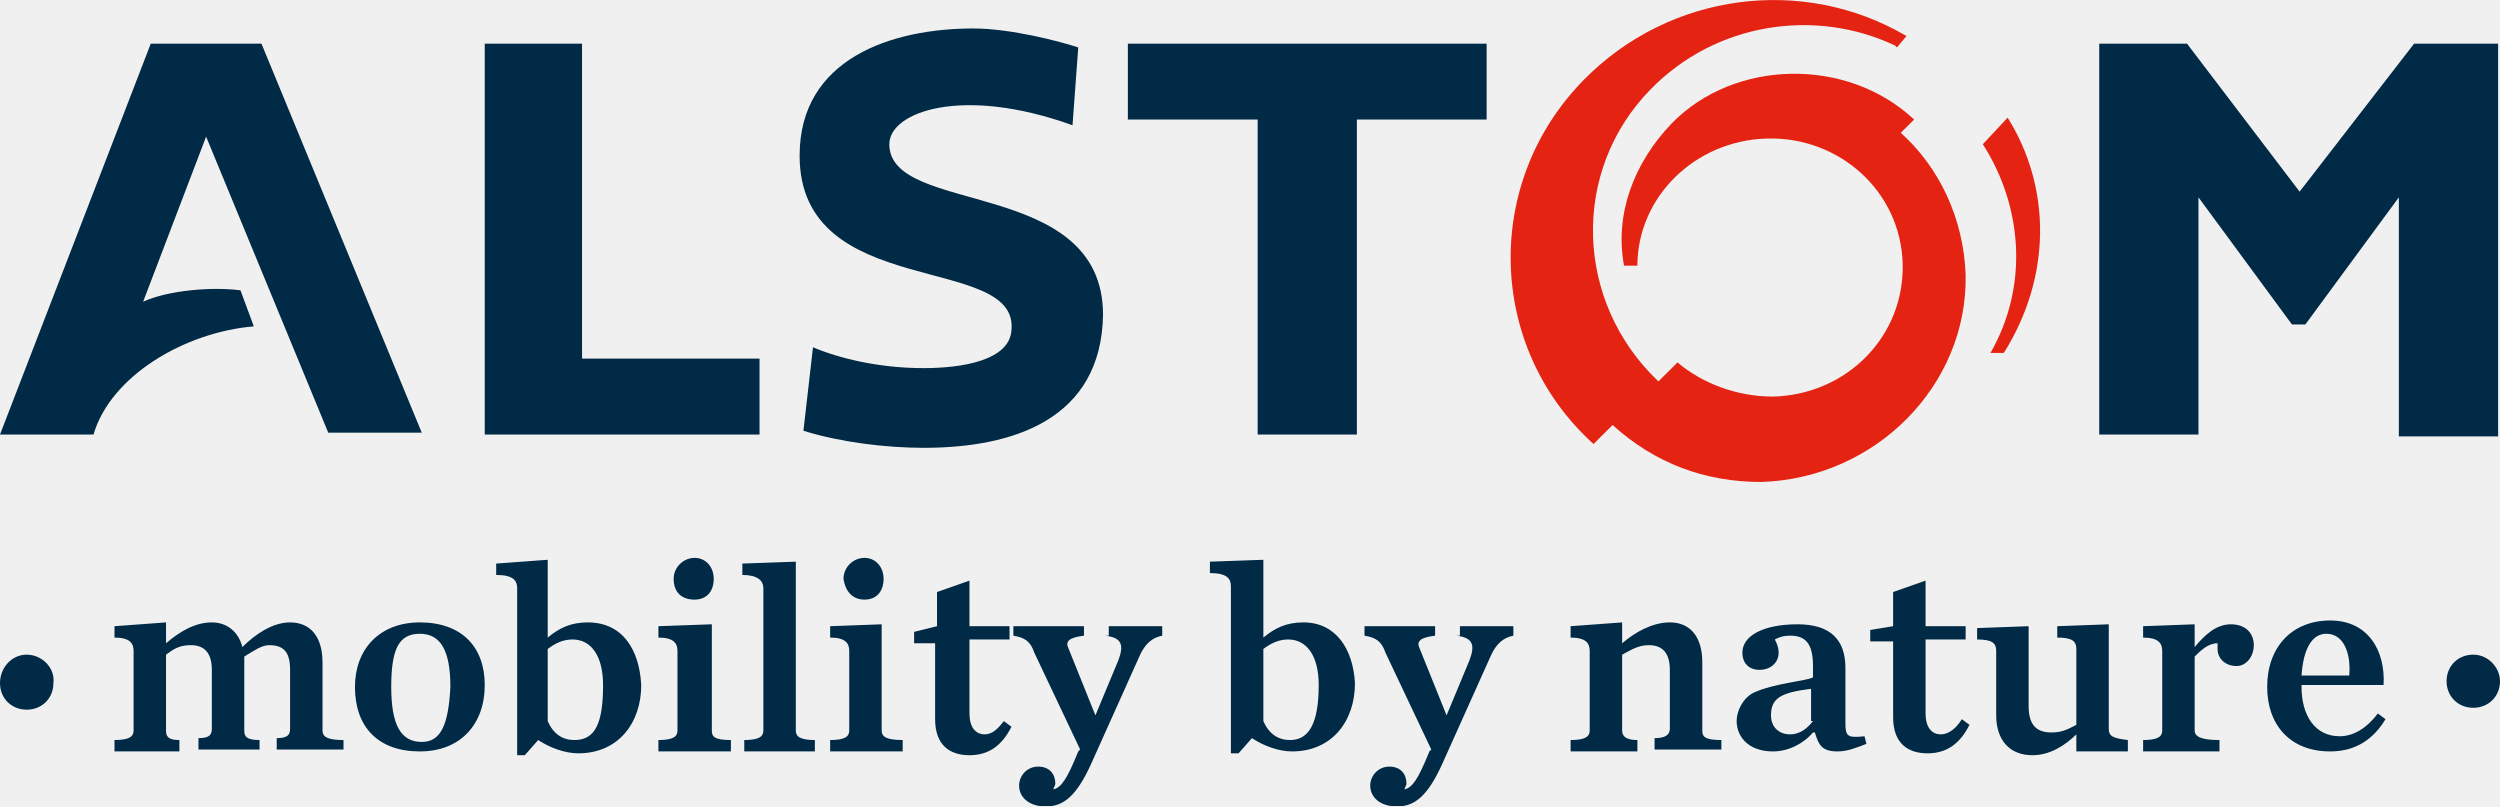
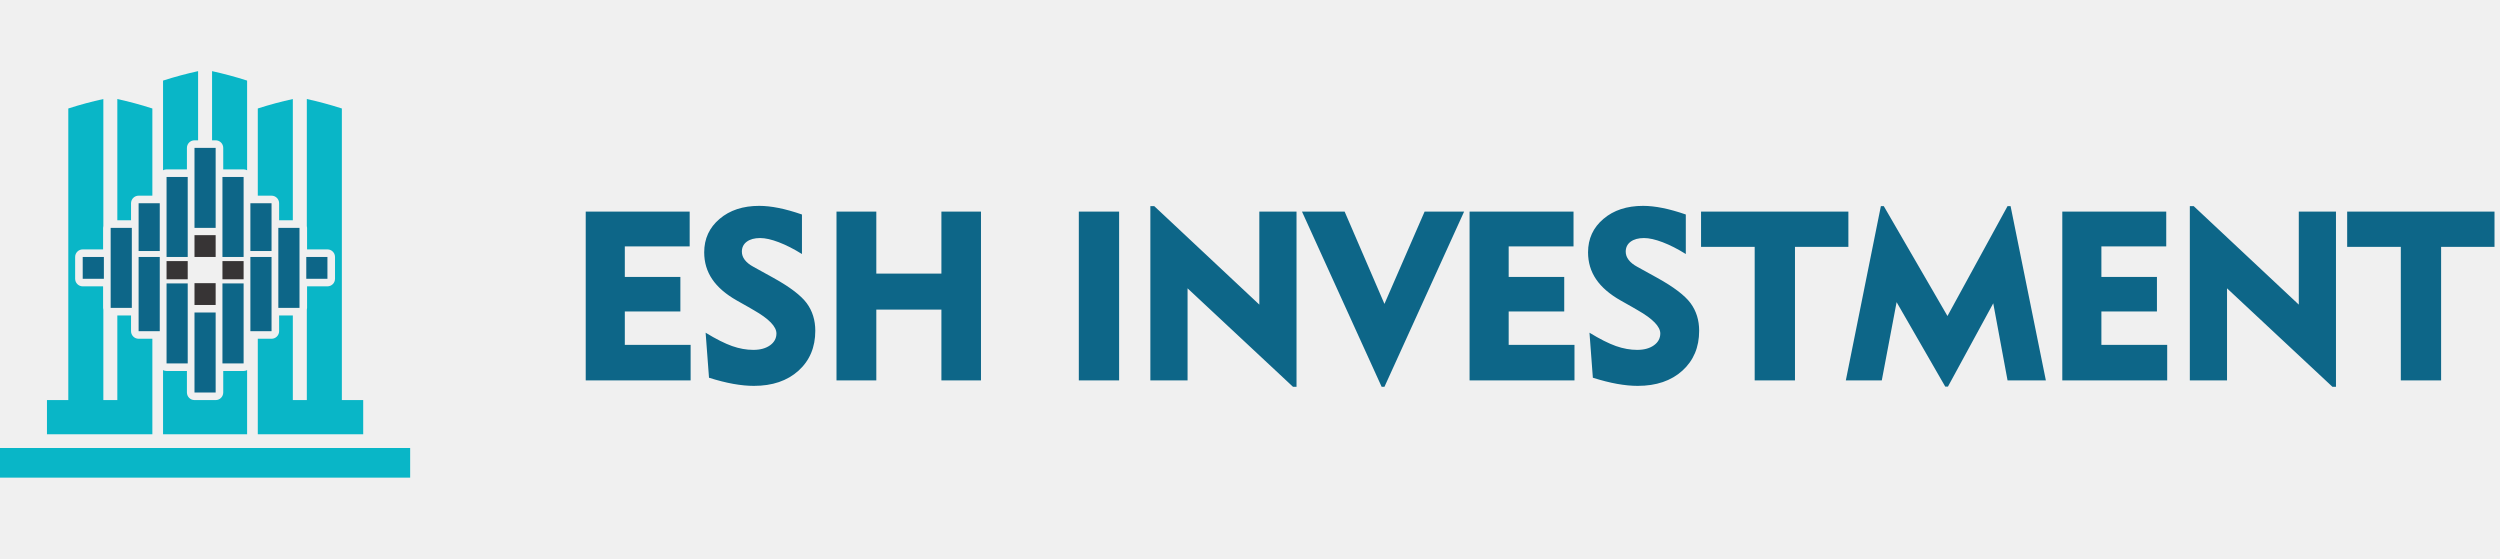
- <svg xmlns="http://www.w3.org/2000/svg" width="124" height="40" viewBox="0 0 124 40" fill="none">
-   <g clip-path="url(#clip0_54_1739)">
-     <mask id="mask0_54_1739" style="mask-type:luminance" maskUnits="userSpaceOnUse" x="0" y="0" width="124" height="40">
-       <path d="M124 0H0V40H124V0Z" fill="white" />
-     </mask>
-     <g mask="url(#mask0_54_1739)">
-       <path d="M35.307 36.235V30.965L32.657 31.059V31.624C33.414 31.624 33.603 31.906 33.603 32.282V36.235C33.603 36.518 33.414 36.706 32.657 36.706V37.271H36.253V36.706C35.401 36.706 35.307 36.518 35.307 36.235ZM29.154 30.871C28.302 30.871 27.734 31.153 27.166 31.624V27.765L24.611 27.953V28.518C25.463 28.518 25.652 28.8 25.652 29.177V36.235V37.459H26.03L26.693 36.706C27.261 37.082 28.018 37.365 28.681 37.365C30.669 37.365 31.805 35.859 31.805 33.977C31.71 32.188 30.858 30.871 29.154 30.871ZM28.492 36.706C27.924 36.706 27.45 36.424 27.166 35.765V32.188C27.545 31.906 27.924 31.718 28.397 31.718C29.343 31.718 29.912 32.565 29.912 33.977C29.912 35.859 29.533 36.706 28.492 36.706ZM39.472 36.235V27.859L36.821 27.953V28.518C37.579 28.518 37.863 28.8 37.863 29.177V36.235C37.863 36.518 37.673 36.706 36.916 36.706V37.271H40.418V36.706C39.661 36.706 39.472 36.518 39.472 36.235ZM1.325 32.471C0.568 32.471 0 33.13 0 33.882C0 34.635 0.568 35.2 1.325 35.2C2.082 35.2 2.65 34.635 2.65 33.882C2.745 33.13 2.082 32.471 1.325 32.471ZM20.824 30.871C18.837 30.871 17.606 32.188 17.606 34.071C17.606 36.047 18.742 37.271 20.824 37.271C22.812 37.271 24.043 35.953 24.043 33.977C24.043 32.094 22.907 30.871 20.824 30.871ZM20.919 36.8C19.878 36.8 19.405 35.953 19.405 34.071C19.405 32.188 19.783 31.435 20.824 31.435C21.866 31.435 22.339 32.282 22.339 34.071C22.244 35.953 21.866 36.8 20.919 36.8ZM42.879 29.741C43.447 29.741 43.826 29.365 43.826 28.706C43.826 28.141 43.447 27.671 42.879 27.671C42.312 27.671 41.838 28.141 41.838 28.706C41.933 29.365 42.312 29.741 42.879 29.741ZM34.455 29.741C35.023 29.741 35.401 29.365 35.401 28.706C35.401 28.141 35.023 27.671 34.455 27.671C33.887 27.671 33.414 28.141 33.414 28.706C33.414 29.365 33.792 29.741 34.455 29.741ZM43.731 36.235V30.965L41.176 31.059V31.624C41.933 31.624 42.122 31.906 42.122 32.282V36.235C42.122 36.518 41.933 36.706 41.176 36.706V37.271H44.773V36.706C43.921 36.706 43.731 36.518 43.731 36.235ZM15.997 36.235V32.847C15.997 31.624 15.429 30.871 14.388 30.871C13.536 30.871 12.684 31.435 12.021 32.094C11.832 31.341 11.264 30.871 10.507 30.871C9.655 30.871 8.898 31.341 8.235 31.906V30.871L5.679 31.059V31.624C6.437 31.624 6.626 31.906 6.626 32.282V36.235C6.626 36.518 6.437 36.706 5.679 36.706V37.271H8.898V36.706C8.33 36.706 8.235 36.518 8.235 36.235V32.471C8.614 32.188 8.898 32 9.466 32C10.128 32 10.507 32.377 10.507 33.224V36.141C10.507 36.424 10.412 36.612 9.844 36.612V37.176H12.873V36.706C12.211 36.706 12.116 36.518 12.116 36.235V32.941C12.116 32.847 12.116 32.753 12.116 32.565C12.589 32.282 12.968 32 13.347 32C14.104 32 14.388 32.377 14.388 33.224V36.141C14.388 36.424 14.293 36.612 13.725 36.612V37.176H17.038V36.706C16.186 36.706 15.997 36.518 15.997 36.235ZM122.675 32.471C121.918 32.471 121.35 33.035 121.35 33.788C121.35 34.541 121.918 35.106 122.675 35.106C123.432 35.106 124 34.541 124 33.788C124 33.13 123.432 32.471 122.675 32.471ZM48.843 36.424C48.37 36.424 48.086 36.047 48.086 35.388V31.718H50.073V31.059H48.086V28.8L46.476 29.365V31.059L45.34 31.341V31.906H46.382V35.671C46.382 36.988 47.139 37.459 48.086 37.459C49.032 37.459 49.695 36.988 50.168 36.047L49.789 35.765C49.505 36.141 49.221 36.424 48.843 36.424ZM96.266 36.424C95.792 36.424 95.508 36.047 95.508 35.388V31.718H97.496V31.059H95.508V28.8L93.899 29.365V31.059L92.763 31.247V31.812H93.899V35.577C93.899 36.894 94.656 37.365 95.603 37.365C96.55 37.365 97.212 36.894 97.686 35.953L97.307 35.671C97.023 36.141 96.644 36.424 96.266 36.424ZM104.595 36.141V30.965L102.04 31.059V31.624C102.797 31.624 102.986 31.812 102.986 32.188V35.953C102.608 36.141 102.324 36.33 101.756 36.33C100.998 36.33 100.62 35.953 100.62 35.012V31.059L98.064 31.153V31.718C98.821 31.718 99.011 31.906 99.011 32.282V35.482C99.011 36.706 99.673 37.459 100.809 37.459C101.661 37.459 102.418 36.988 102.986 36.424V37.271H105.542V36.706C104.785 36.612 104.595 36.518 104.595 36.141ZM116.049 36.518C114.818 36.518 114.156 35.482 114.156 34.071V33.977H118.226C118.321 32.282 117.469 30.776 115.576 30.776C113.682 30.776 112.452 32.094 112.452 34.071C112.452 35.953 113.588 37.271 115.576 37.271C116.901 37.271 117.753 36.612 118.321 35.671L117.942 35.388C117.374 36.141 116.711 36.518 116.049 36.518ZM115.386 31.435C116.238 31.435 116.617 32.377 116.522 33.506H114.156C114.25 32.094 114.724 31.435 115.386 31.435ZM110.653 30.965C109.896 30.965 109.328 31.529 108.855 32.094V30.965L106.299 31.059V31.624C107.056 31.624 107.246 31.906 107.246 32.282V36.235C107.246 36.518 107.056 36.706 106.299 36.706V37.271H110.086V36.706C109.139 36.706 108.855 36.518 108.855 36.235V32.565C109.139 32.282 109.518 31.906 109.991 31.906C109.991 32 109.991 32.094 109.991 32.188C109.991 32.659 110.369 33.035 110.937 33.035C111.411 33.035 111.789 32.565 111.789 32C111.789 31.435 111.411 30.965 110.653 30.965ZM91.533 35.859V33.13C91.533 31.718 90.776 30.965 89.166 30.965C87.463 30.965 86.421 31.529 86.421 32.377C86.421 32.847 86.705 33.224 87.273 33.224C87.841 33.224 88.22 32.847 88.22 32.377C88.22 32.094 88.125 31.906 88.031 31.718C88.22 31.624 88.409 31.529 88.788 31.529C89.545 31.529 89.924 31.906 89.924 33.035V33.6C89.545 33.788 88.031 33.882 86.989 34.353C86.421 34.635 86.137 35.294 86.137 35.765C86.137 36.518 86.705 37.271 87.936 37.271C88.693 37.271 89.45 36.894 89.924 36.33H90.018C90.208 36.988 90.397 37.271 91.154 37.271C91.627 37.271 92.101 37.082 92.574 36.894L92.479 36.518C91.627 36.612 91.533 36.518 91.533 35.859ZM89.924 35.765C89.64 36.141 89.261 36.424 88.788 36.424C88.22 36.424 87.841 36.047 87.841 35.482C87.841 34.635 88.314 34.353 89.829 34.165V35.765H89.924ZM64.65 30.871C63.798 30.871 63.23 31.153 62.663 31.624V27.765L60.012 27.859V28.424C60.864 28.424 61.053 28.706 61.053 29.082V36.141V37.365H61.432L62.095 36.612C62.663 36.988 63.42 37.271 64.082 37.271C66.07 37.271 67.206 35.765 67.206 33.882C67.112 32.188 66.26 30.871 64.65 30.871ZM63.988 36.706C63.42 36.706 62.947 36.424 62.663 35.765V32.188C63.041 31.906 63.42 31.718 63.893 31.718C64.84 31.718 65.408 32.565 65.408 33.977C65.408 35.859 64.934 36.706 63.988 36.706ZM54.806 31.529C55.658 31.624 55.753 32 55.469 32.753L54.333 35.482L53.008 32.188C52.818 31.812 53.008 31.624 53.765 31.529V31.059H50.263V31.529C50.831 31.624 51.114 31.812 51.304 32.377L53.576 37.176L53.481 37.271C52.913 38.682 52.629 39.059 52.25 39.153C52.25 39.059 52.345 38.965 52.345 38.871C52.345 38.4 52.061 38.024 51.493 38.024C50.925 38.024 50.547 38.494 50.547 38.965C50.547 39.529 51.02 40 51.872 40C52.724 40 53.386 39.529 54.144 37.835L56.51 32.565C56.794 31.906 57.172 31.624 57.646 31.529V31.059H54.995V31.529H54.806ZM72.223 31.529C73.075 31.624 73.169 32 72.885 32.753L71.75 35.482L70.424 32.188C70.235 31.812 70.424 31.624 71.182 31.529V31.059H67.679V31.529C68.247 31.624 68.531 31.812 68.721 32.377L70.992 37.176L70.898 37.271C70.33 38.682 70.046 39.059 69.667 39.153C69.667 39.059 69.762 38.965 69.762 38.871C69.762 38.4 69.478 38.024 68.91 38.024C68.342 38.024 67.963 38.494 67.963 38.965C67.963 39.529 68.437 40 69.289 40C70.141 40 70.803 39.529 71.56 37.835L73.927 32.565C74.211 31.906 74.589 31.624 75.063 31.529V31.059H72.412V31.529H72.223ZM84.434 36.235V32.847C84.434 31.624 83.866 30.871 82.824 30.871C81.972 30.871 81.121 31.341 80.458 31.906V30.871L77.902 31.059V31.624C78.659 31.624 78.849 31.906 78.849 32.282V36.235C78.849 36.518 78.659 36.706 77.902 36.706V37.271H81.215V36.706C80.647 36.706 80.458 36.518 80.458 36.235V32.471C80.837 32.282 81.215 32 81.783 32C82.446 32 82.824 32.377 82.824 33.224V36.141C82.824 36.424 82.635 36.612 82.067 36.612V37.176H85.38V36.706C84.528 36.706 84.434 36.518 84.434 36.235Z" fill="#002A45" />
-     </g>
-     <mask id="mask1_54_1739" style="mask-type:luminance" maskUnits="userSpaceOnUse" x="0" y="0" width="124" height="40">
-       <path d="M124 0H0V40H124V0Z" fill="white" />
-     </mask>
-     <g mask="url(#mask1_54_1739)">
-       <path d="M99.579 5.835L98.348 7.153C100.336 10.259 100.62 14.212 98.727 17.506H99.389C101.756 13.741 101.756 9.318 99.579 5.835ZM94.278 6.588L94.941 5.929C91.627 2.824 86.043 2.918 82.919 6.118C81.026 8.094 80.079 10.635 80.553 13.177H81.215C81.215 9.788 84.055 6.965 87.652 6.871C91.249 6.776 94.278 9.506 94.373 13.082C94.467 16.659 91.627 19.576 87.936 19.671C86.137 19.671 84.434 19.012 83.203 17.977L82.257 18.918C78.092 14.965 77.902 8.471 81.878 4.424C85.096 1.129 90.018 0.376 93.994 2.259L94.089 2.353L94.562 1.788C89.45 -1.224 82.824 -0.376 78.565 3.953C73.548 9.035 73.737 17.224 79.038 22.023L79.985 21.082C82.067 22.965 84.528 23.906 87.368 23.906C93.047 23.718 97.591 19.106 97.496 13.647C97.401 10.823 96.171 8.282 94.278 6.588Z" fill="#E42313" />
-     </g>
-     <mask id="mask2_54_1739" style="mask-type:luminance" maskUnits="userSpaceOnUse" x="0" y="0" width="124" height="40">
-       <path d="M124 0H0V40H124V0Z" fill="white" />
-     </mask>
-     <g mask="url(#mask2_54_1739)">
-       <path d="M28.87 2.165H24.043V21.553H37.673V17.788H28.87V2.165ZM7.478 2.165L0 21.553H4.638C5.49 18.635 9.182 16.471 12.589 16.188L11.927 14.4C10.507 14.212 8.33 14.4 7.099 14.965L10.223 6.777L16.281 21.459H20.919L12.968 2.165H7.478ZM55.942 5.93H62.379V21.553H67.301V5.93H73.737V2.165H55.942V5.93ZM119.74 2.165L114.061 9.506L108.476 2.165H104.122V21.553H109.044V9.788L113.682 16.094H114.345L118.983 9.788V21.647H123.905V2.165H119.74ZM44.11 7.153C44.11 5.553 47.707 4.235 53.197 6.212L53.481 2.353C52.629 2.071 50.168 1.412 48.275 1.412C44.205 1.412 39.661 2.918 39.661 7.718C39.661 14.965 50.547 12.518 50.168 16.377C50.073 17.883 47.707 18.259 45.814 18.259C43.637 18.259 41.649 17.788 40.324 17.224L39.85 21.365C41.649 21.93 43.921 22.212 45.814 22.212C50.263 22.212 54.617 20.8 54.711 15.624C54.711 8.753 44.11 10.729 44.11 7.153Z" fill="#002A45" />
-     </g>
-   </g>
-   <defs>
-     <clipPath id="clip0_54_1739">
-       <rect width="124" height="40" fill="white" />
-     </clipPath>
-   </defs>
+ <svg xmlns="http://www.w3.org/2000/svg" width="246" height="55" viewBox="0 0 246 55" fill="none">
+   <path d="M0 44.083H40.359V47H0V44.083Z" fill="#09B6C7" />
+   <path d="M35.739 42.73H33.639H31.029H27.976H25.367V39.368V33.334H26.72C27.131 33.334 27.465 32.999 27.465 32.588V31.04H28.815V39.368H30.191V30.484C30.207 30.424 30.215 30.36 30.215 30.295V28.177H32.22C32.63 28.177 32.965 27.843 32.965 27.432V25.285C32.965 24.875 32.63 24.54 32.22 24.54H30.215V22.423C30.215 22.357 30.207 22.294 30.191 22.233V9.744C31.323 9.993 32.477 10.299 33.639 10.675V39.368H35.739V42.73ZM25.367 19.254V10.675C26.529 10.299 27.683 9.993 28.815 9.744V21.677H27.465V19.999C27.465 19.588 27.131 19.254 26.72 19.254H25.367Z" fill="#09B6C7" />
+   <path d="M4.621 42.73H6.721H9.33H12.383H14.992V39.368V33.334H13.639C13.229 33.334 12.894 32.999 12.894 32.588V31.04H11.545V39.368H10.169V30.486C10.153 30.425 10.144 30.361 10.144 30.295V28.177H8.14C7.729 28.177 7.394 27.843 7.394 27.432V25.285C7.394 24.875 7.729 24.54 8.14 24.54H10.144V22.423C10.144 22.357 10.153 22.293 10.169 22.232V9.744C9.037 9.993 7.883 10.299 6.721 10.675V39.368H4.621V42.73ZM14.992 19.254V10.675C13.831 10.299 12.677 9.993 11.545 9.744V21.677H12.894V19.999C12.894 19.588 13.229 19.254 13.639 19.254H14.992Z" fill="#09B6C7" />
+   <path d="M24.315 42.73H21.706H18.653H16.044V39.368V36.421C16.147 36.475 16.265 36.506 16.389 36.506H18.393V38.623C18.393 39.033 18.728 39.368 19.139 39.368H19.492H20.867H21.221C21.631 39.368 21.966 39.033 21.966 38.623V36.506H23.97C24.095 36.506 24.212 36.475 24.315 36.421V39.368V42.73ZM16.044 16.753V7.93C17.206 7.555 18.36 7.249 19.492 7V13.806H19.139C18.728 13.806 18.393 14.14 18.393 14.551V16.668H16.389C16.265 16.668 16.147 16.699 16.044 16.753ZM20.867 13.806V7C21.999 7.249 23.154 7.555 24.315 7.93V16.753C24.212 16.699 24.095 16.668 23.97 16.668H21.966V14.551C21.966 14.14 21.631 13.806 21.221 13.806H20.867Z" fill="#09B6C7" />
+   <path d="M57.635 37.431V20.82H67.864V24.246H61.482V27.249H66.949V30.65H61.482V33.935H67.957V37.431H57.635ZM69.433 32.738C70.454 33.364 71.322 33.798 72.038 34.052C72.749 34.302 73.445 34.428 74.126 34.428C74.81 34.428 75.361 34.275 75.78 33.974C76.194 33.673 76.401 33.286 76.401 32.813C76.401 32.136 75.662 31.37 74.18 30.525C73.942 30.388 73.758 30.279 73.629 30.205L72.507 29.571C71.416 28.953 70.606 28.253 70.083 27.475C69.555 26.697 69.293 25.814 69.293 24.828C69.293 23.491 69.797 22.396 70.806 21.54C71.811 20.683 73.113 20.257 74.708 20.257C75.299 20.257 75.936 20.328 76.62 20.465C77.308 20.601 78.071 20.816 78.912 21.106V24.996C78.11 24.496 77.352 24.109 76.632 23.835C75.913 23.561 75.303 23.424 74.798 23.424C74.239 23.424 73.801 23.546 73.481 23.784C73.16 24.023 73 24.351 73 24.762C73 25.051 73.093 25.321 73.285 25.571C73.477 25.825 73.762 26.052 74.145 26.259L76.093 27.335C77.723 28.238 78.818 29.071 79.381 29.833C79.944 30.599 80.225 31.503 80.225 32.551C80.225 34.169 79.674 35.479 78.572 36.477C77.465 37.474 76.002 37.97 74.177 37.97C73.559 37.97 72.886 37.904 72.159 37.775C71.436 37.646 70.634 37.442 69.766 37.169L69.433 32.738ZM82.311 37.431V20.82H86.229V26.92H92.634V20.82H96.529V37.431H92.634V30.463H86.229V37.431H82.311ZM106.156 37.431V20.82H110.121V37.431H106.156ZM113.196 37.431V20.281H113.576L123.918 29.974V20.82H127.578V38.064H127.234L116.856 28.371V37.431H113.196ZM136.229 38.064H135.955L128.115 20.82H132.311L136.229 29.904L140.182 20.82H144.069L136.229 38.064ZM144.606 37.431V20.82H154.835V24.246H148.454V27.249H153.92V30.65H148.454V33.935H154.929V37.431H144.606ZM156.405 32.738C157.426 33.364 158.294 33.798 159.009 34.052C159.721 34.302 160.417 34.428 161.097 34.428C161.781 34.428 162.333 34.275 162.751 33.974C163.166 33.673 163.373 33.286 163.373 32.813C163.373 32.136 162.634 31.37 161.152 30.525C160.913 30.388 160.73 30.279 160.601 30.205L159.478 29.571C158.387 28.953 157.578 28.253 157.054 27.475C156.526 26.697 156.264 25.814 156.264 24.828C156.264 23.491 156.769 22.396 157.778 21.54C158.782 20.683 160.085 20.257 161.68 20.257C162.27 20.257 162.908 20.328 163.592 20.465C164.28 20.601 165.043 20.816 165.883 21.106V24.996C165.082 24.496 164.323 24.109 163.604 23.835C162.884 23.561 162.274 23.424 161.77 23.424C161.211 23.424 160.773 23.546 160.452 23.784C160.131 24.023 159.971 24.351 159.971 24.762C159.971 25.051 160.065 25.321 160.257 25.571C160.448 25.825 160.734 26.052 161.117 26.259L163.064 27.335C164.695 28.238 165.789 29.071 166.352 29.833C166.915 30.599 167.197 31.503 167.197 32.551C167.197 34.169 166.646 35.479 165.543 36.477C164.436 37.474 162.974 37.97 161.148 37.97C160.53 37.97 159.858 37.904 159.13 37.775C158.407 37.646 157.605 37.442 156.737 37.169L156.405 32.738ZM172.661 37.431V24.293H167.383V20.82H181.881V24.293H176.626V37.431H172.661ZM181.629 37.431L185.078 20.281H185.363L191.631 31.096L197.543 20.281H197.841L201.313 37.431H197.543L196.136 29.845L191.678 38.041H191.412L186.626 29.731L185.168 37.431H181.629ZM202.93 37.431V20.82H213.158V24.246H206.777V27.249H212.243V30.65H206.777V33.935H213.252V37.431H202.93ZM215.479 37.431V20.281H215.858L226.201 29.974V20.82H229.86V38.064H229.516L219.139 28.371V37.431H215.479ZM236.24 37.431V24.293H230.961V20.82H245.46V24.293H240.205V37.431H236.24Z" fill="#0D6688" />
+   <path fill-rule="evenodd" clip-rule="evenodd" d="M19.138 14.551H21.22V22.423H19.138V14.551Z" fill="#0D6688" />
+   <path fill-rule="evenodd" clip-rule="evenodd" d="M19.138 30.75H21.22V38.623H19.138V30.75Z" fill="#0D6688" />
+   <path fill-rule="evenodd" clip-rule="evenodd" d="M16.389 17.414H18.471V25.286H16.389V17.414Z" fill="#0D6688" />
+   <path fill-rule="evenodd" clip-rule="evenodd" d="M21.889 17.414H23.971V25.286H21.889V17.414Z" fill="#0D6688" />
+   <path fill-rule="evenodd" clip-rule="evenodd" d="M16.389 27.888H18.471V35.76H16.389V27.888Z" fill="#0D6688" />
+   <path fill-rule="evenodd" clip-rule="evenodd" d="M21.889 27.888H23.971V35.76H21.889V27.888Z" fill="#0D6688" />
+   <path fill-rule="evenodd" clip-rule="evenodd" d="M24.638 19.999H26.72V24.7H24.638V19.999Z" fill="#0D6688" />
+   <path fill-rule="evenodd" clip-rule="evenodd" d="M24.638 25.286H26.72V32.589H24.638V25.286Z" fill="#0D6688" />
+   <path fill-rule="evenodd" clip-rule="evenodd" d="M13.639 19.999H15.721V24.7H13.639V19.999Z" fill="#0D6688" />
+   <path fill-rule="evenodd" clip-rule="evenodd" d="M13.639 25.286H15.721V32.589H13.639V25.286Z" fill="#0D6688" />
+   <path fill-rule="evenodd" clip-rule="evenodd" d="M27.388 22.423H29.47V30.295H27.388V22.423Z" fill="#0D6688" />
+   <path fill-rule="evenodd" clip-rule="evenodd" d="M10.889 22.423H12.971V30.295H10.889V22.423Z" fill="#0D6688" />
+   <path fill-rule="evenodd" clip-rule="evenodd" d="M30.138 25.286H32.22V27.433H30.138V25.286Z" fill="#0D6688" />
+   <path fill-rule="evenodd" clip-rule="evenodd" d="M8.139 25.286H10.221V27.433H8.139V25.286Z" fill="#0D6688" />
+   <path fill-rule="evenodd" clip-rule="evenodd" d="M19.138 23.139H21.22V25.285H19.138V23.139Z" fill="#373435" />
+   <path fill-rule="evenodd" clip-rule="evenodd" d="M19.138 27.863H21.22V30.01H19.138V27.863Z" fill="#373435" />
+   <path fill-rule="evenodd" clip-rule="evenodd" d="M21.889 25.691H23.971V27.482H21.889V25.691Z" fill="#373435" />
+   <path fill-rule="evenodd" clip-rule="evenodd" d="M16.389 25.691H18.471V27.482H16.389V25.691Z" fill="#373435" />
</svg>
